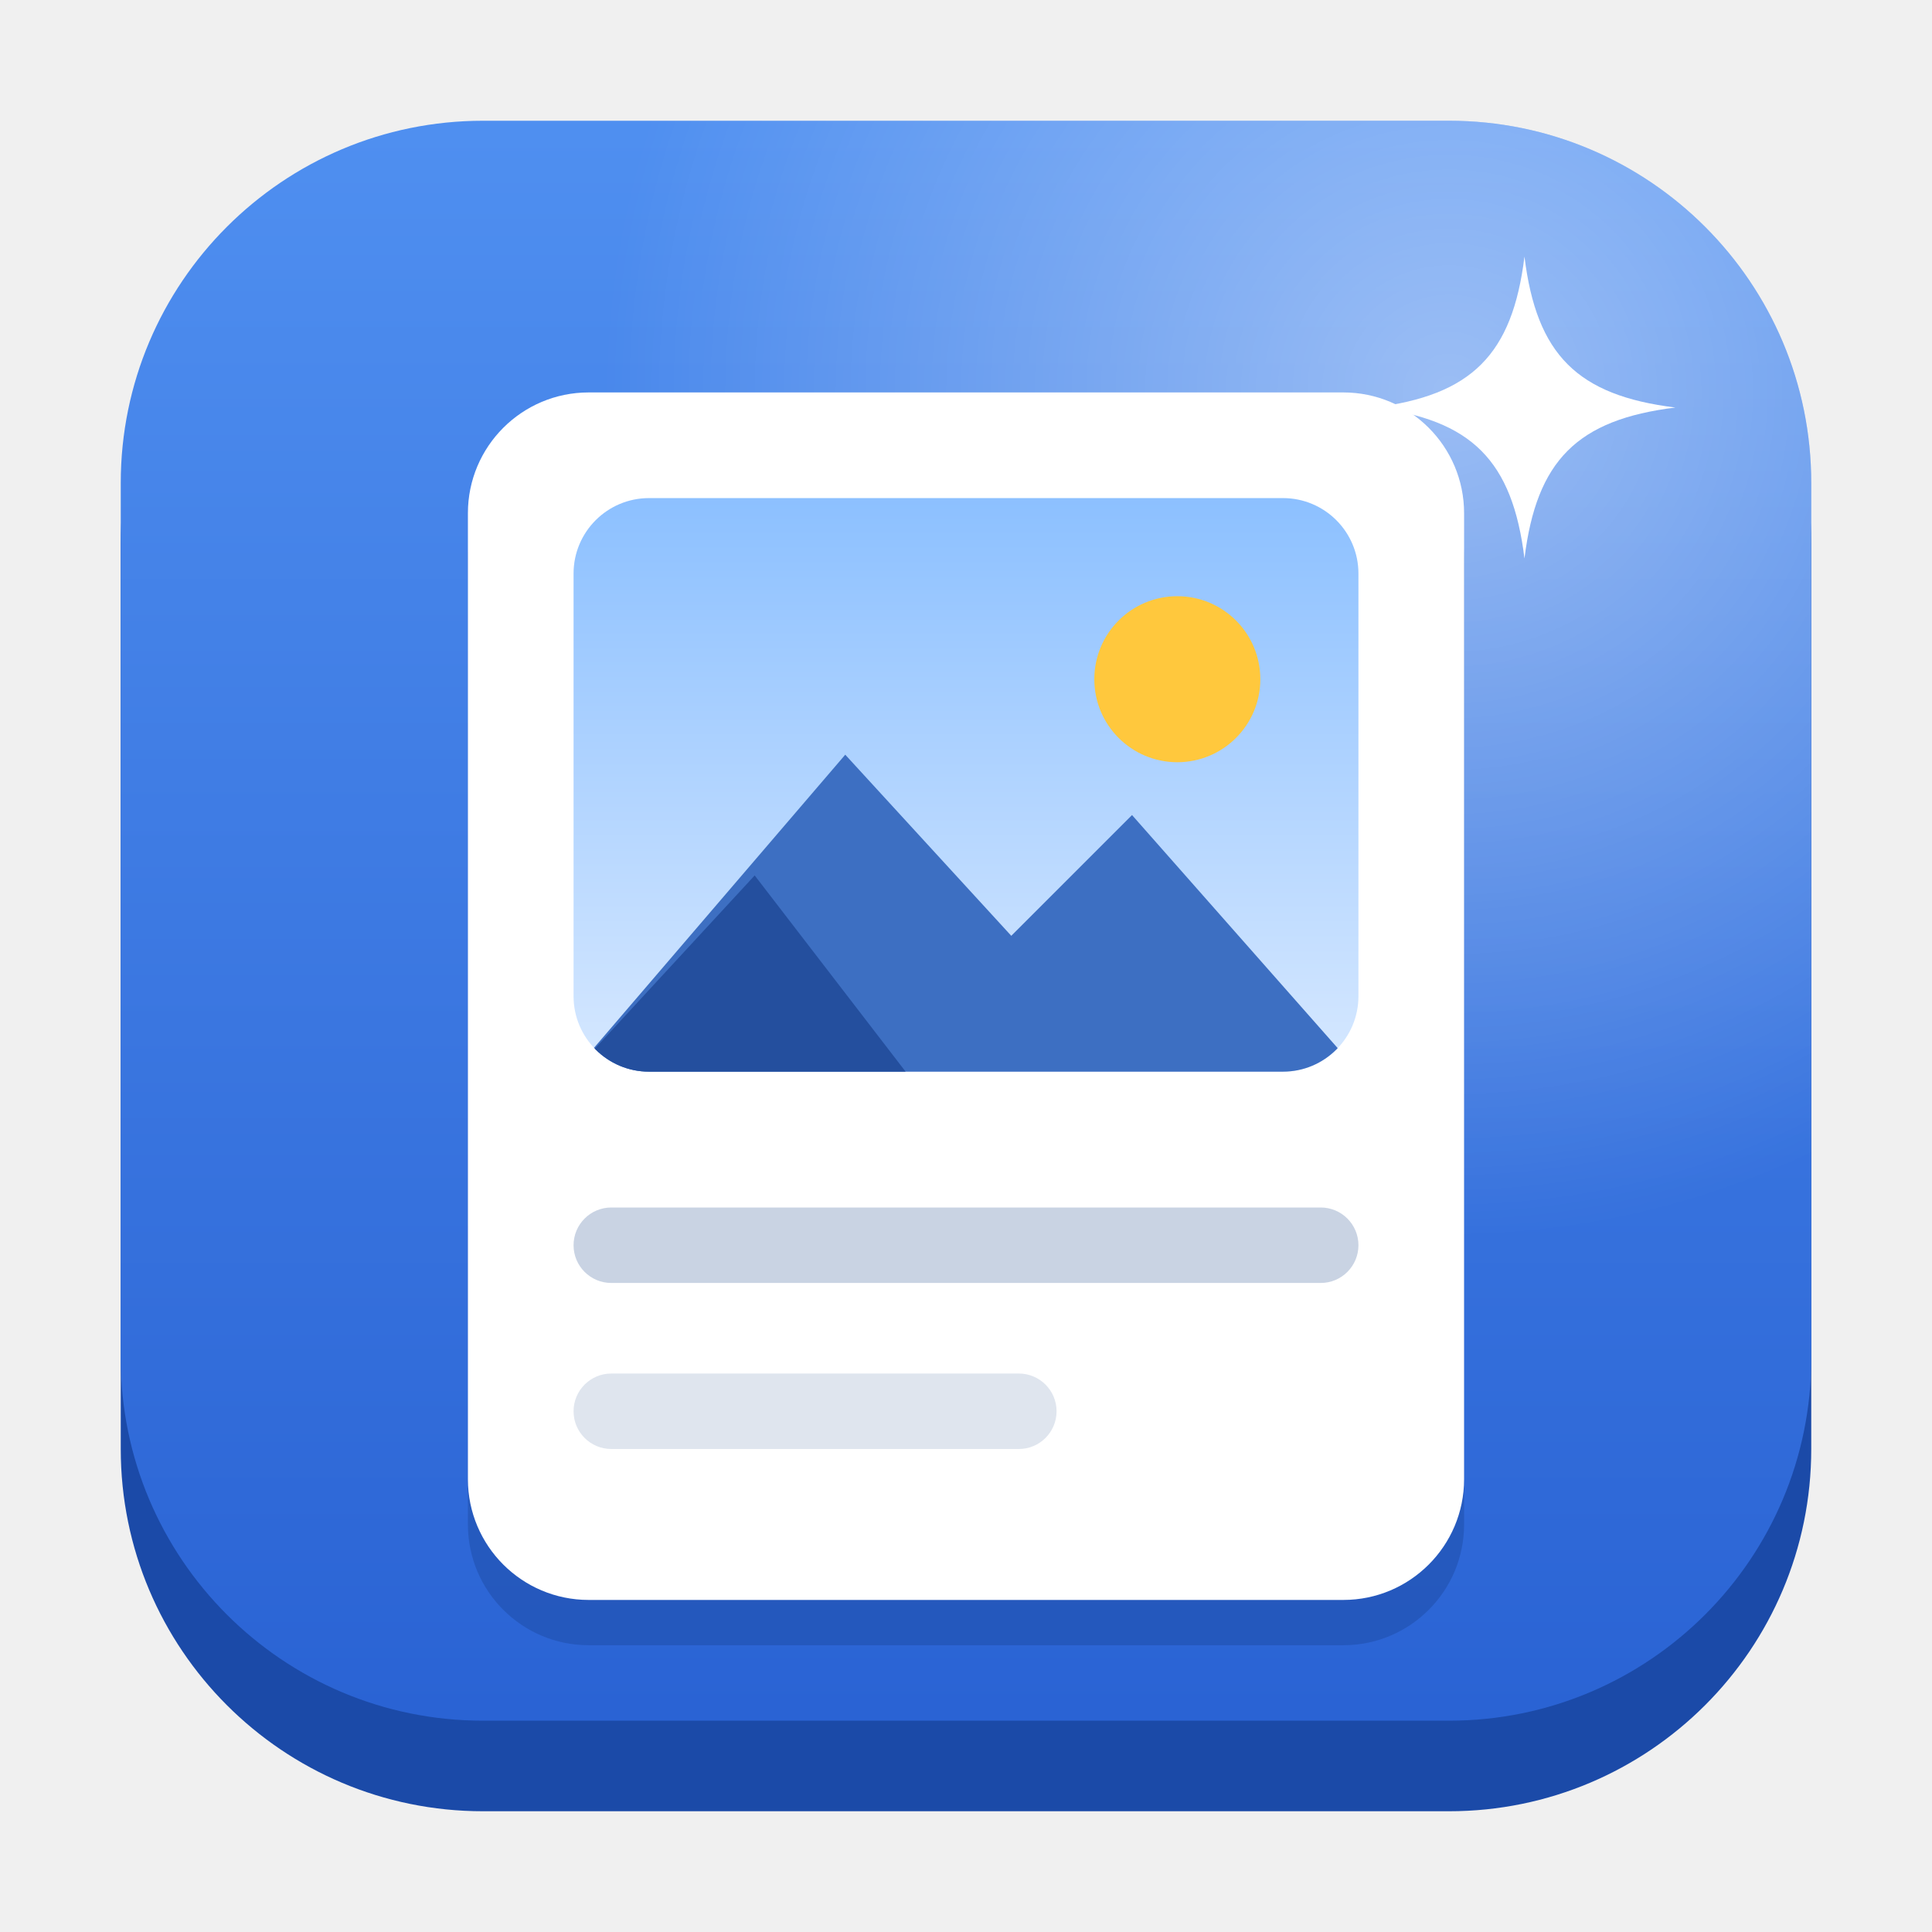
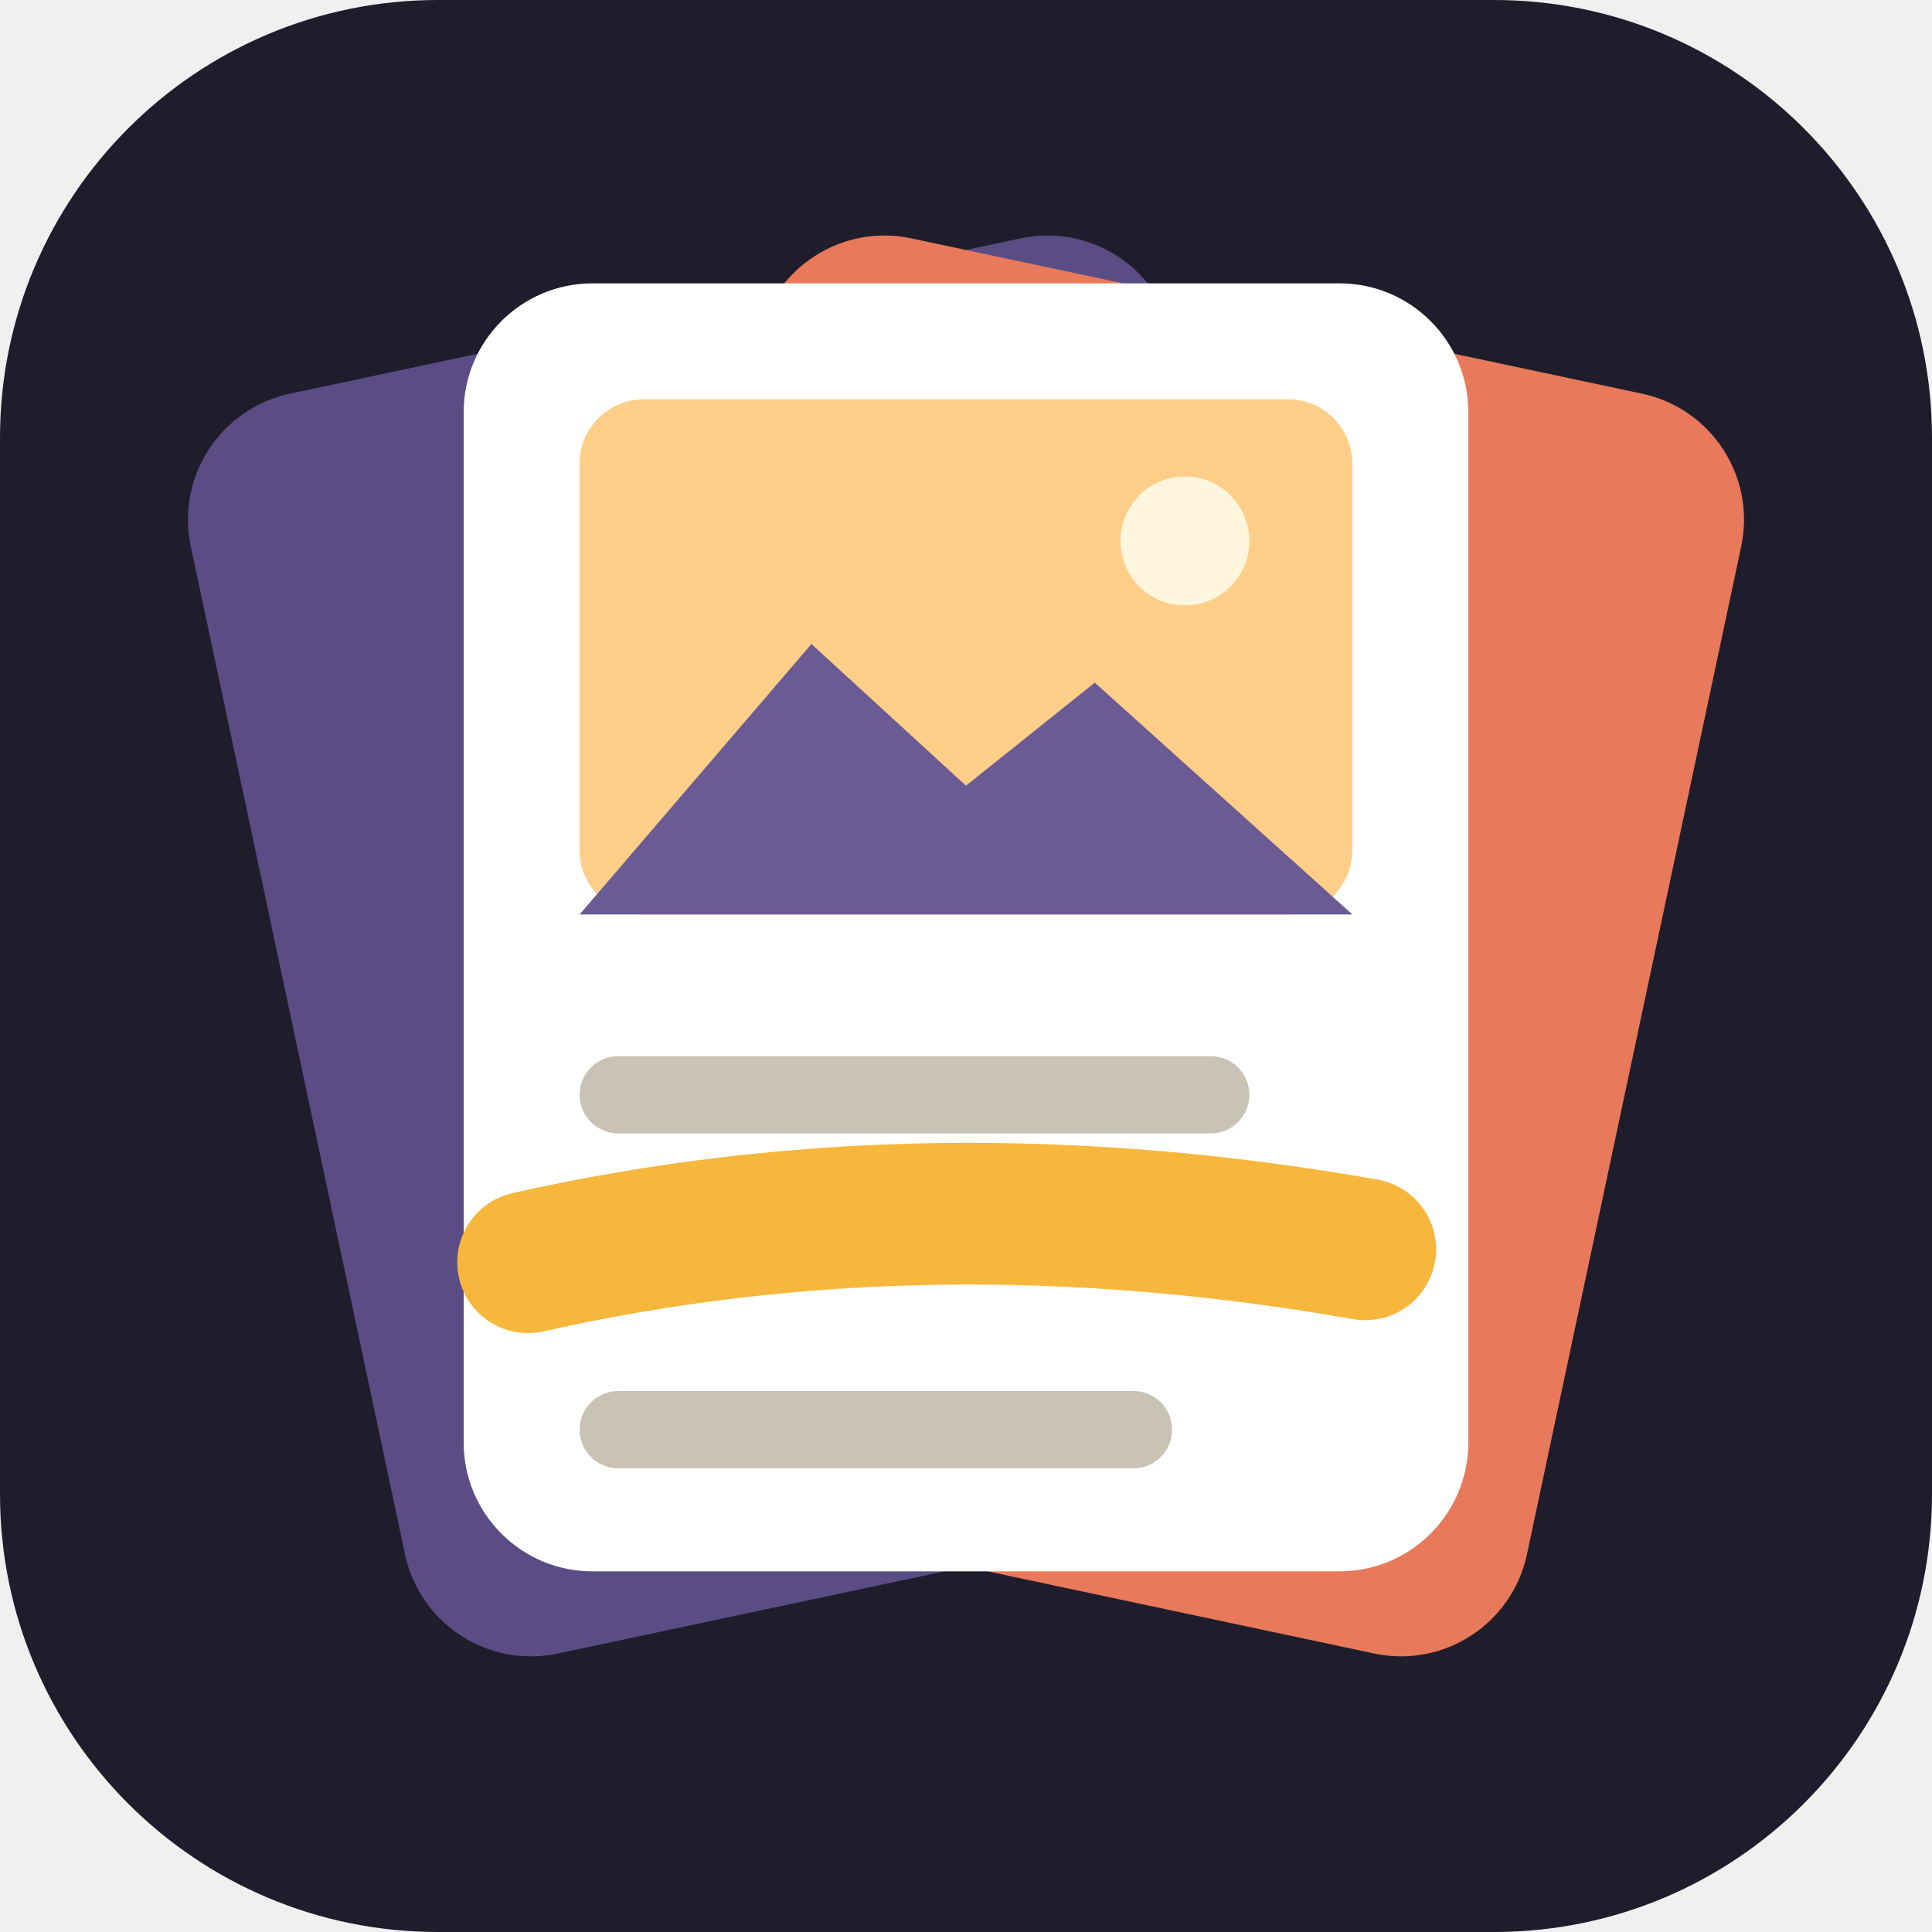
- <svg xmlns="http://www.w3.org/2000/svg" width="128" height="128" viewBox="0 0 128 128">
-   <defs>
-     <linearGradient id="base" x1="0" y1="0" x2="0" y2="1">
-       <stop offset="0" stop-color="#4f8ff0" />
-       <stop offset="1" stop-color="#2a63d4" />
-     </linearGradient>
-     <radialGradient id="glow" cx="96" cy="26" r="56" gradientUnits="userSpaceOnUse">
-       <stop offset="0" stop-color="#ffffff" stop-opacity="0.45" />
-       <stop offset="1" stop-color="#ffffff" stop-opacity="0" />
-     </radialGradient>
-     <linearGradient id="sky" x1="0" y1="0" x2="0" y2="1">
-       <stop offset="0" stop-color="#8cc0ff" />
-       <stop offset="1" stop-color="#d6e8ff" />
-     </linearGradient>
-   </defs>
-   <rect x="8" y="12" width="112" height="108" rx="24" fill="#1b4aa8" />
-   <rect x="8" y="8" width="112" height="106" rx="24" fill="url(#base)" />
-   <rect x="8" y="8" width="112" height="106" rx="24" fill="url(#glow)" />
-   <rect x="31" y="26" width="66" height="80" rx="8" fill="#0d2f73" opacity="0.25" transform="translate(0 3)" />
-   <rect x="31" y="26" width="66" height="80" rx="8" fill="#ffffff" />
-   <clipPath id="photo">
-     <rect x="38" y="33" width="52" height="38" rx="5" />
-   </clipPath>
-   <g clip-path="url(#photo)">
-     <rect x="38" y="33" width="52" height="38" fill="url(#sky)" />
-     <path d="M38 71 L56 50 L67 62 L75 54 L90 71 Z" fill="#3d6fc2" />
-     <path d="M38 71 L50 58 L60 71 Z" fill="#244f9e" />
-   </g>
-   <circle cx="78" cy="45" r="5.5" fill="#ffc83d" />
-   <rect x="38" y="80" width="52" height="5" rx="2.5" fill="#c9d3e3" />
-   <rect x="38" y="91" width="32" height="5" rx="2.5" fill="#dfe5ee" />
-   <path d="M101 17 C101.8 23.5 104.5 26.2 111 27 C104.5 27.8 101.8 30.5 101 37 C100.2 30.5 97.5 27.8 91 27 C97.5 26.2 100.2 23.5 101 17 Z" fill="#ffffff" />
+ <svg xmlns="http://www.w3.org/2000/svg" width="128" height="128" viewBox="0 0 150 150">
+   <rect width="150" height="150" rx="34" fill="#1f1d2b" />
+   <rect x="36" y="22" width="78" height="100" rx="10" fill="#5a4d85" transform="rotate(-12 75 138)" />
+   <rect x="36" y="22" width="78" height="100" rx="10" fill="#e8795a" transform="rotate(12 75 138)" />
+   <rect x="36" y="22" width="78" height="100" rx="10" fill="#ffffff" />
+   <rect x="45" y="31" width="60" height="40" rx="5" fill="#ffcf8a" />
+   <circle cx="92" cy="42" r="5" fill="#fff6dd" />
+   <path d="M45 71 L63 50 L75 61 L85 53 L105 71 Z" fill="#6b5b95" />
+   <rect x="45" y="82" width="52" height="6" rx="3" fill="#c9c3b6" />
+   <rect x="45" y="108" width="46" height="6" rx="3" fill="#c9c3b6" />
+   <path d="M41 98 Q72 91 106 97" fill="none" stroke="#f6b73c" stroke-width="11" stroke-linecap="round" />
</svg>
